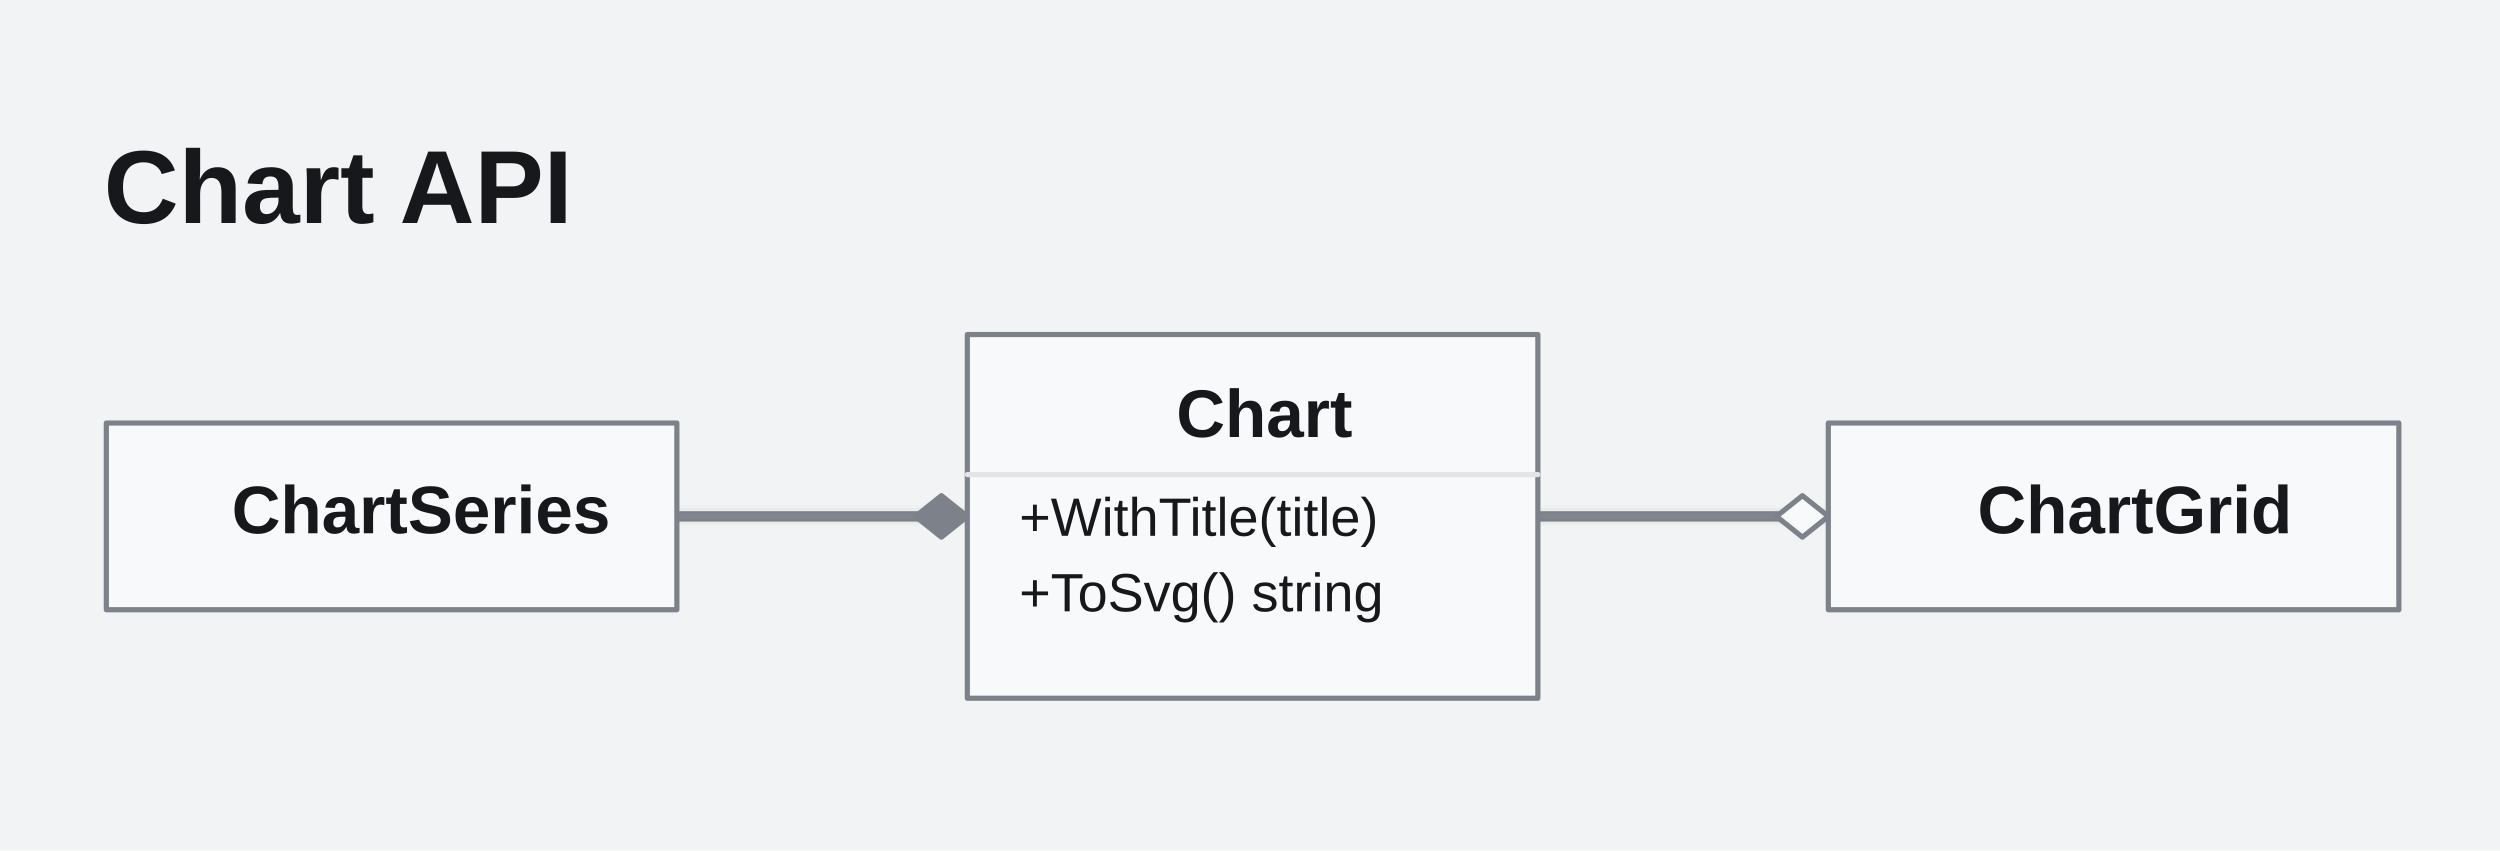
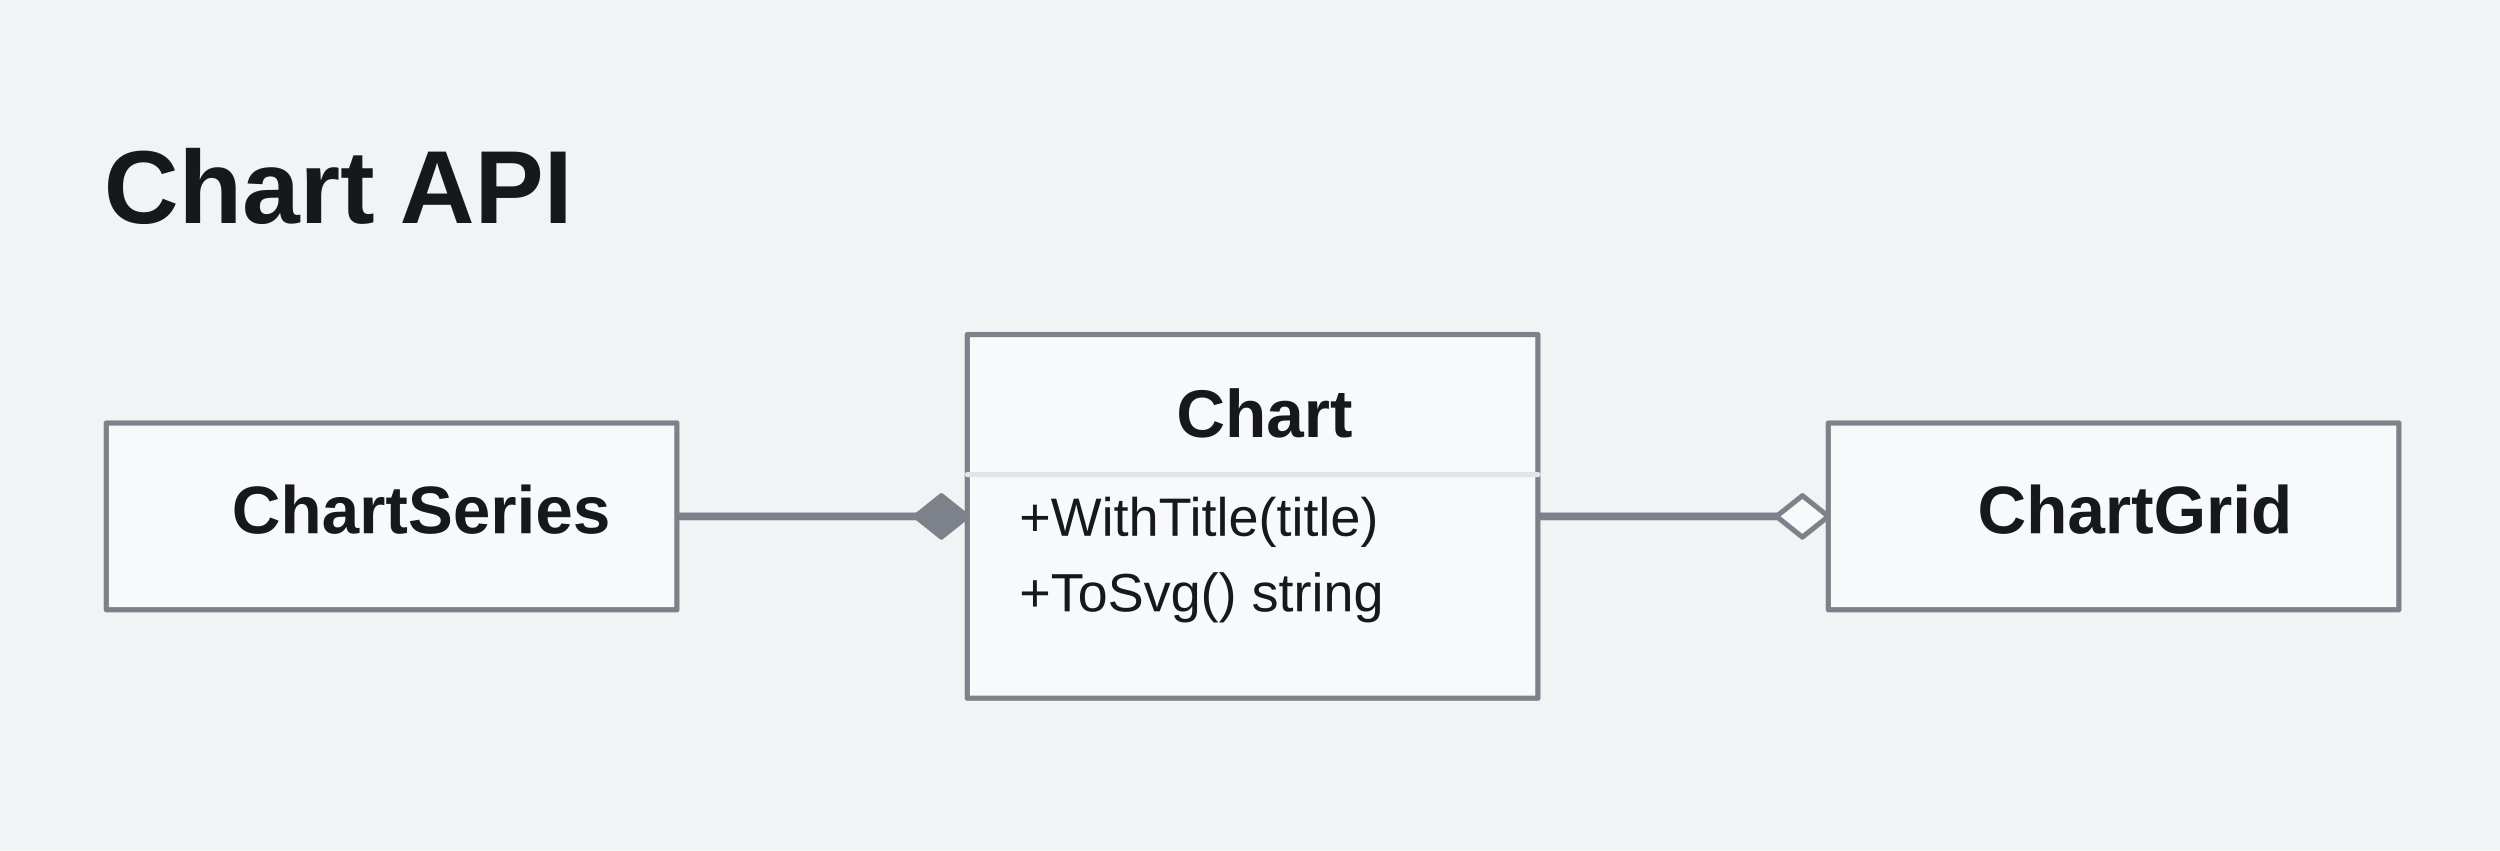
<svg xmlns="http://www.w3.org/2000/svg" width="482" height="164" viewBox="8 0 482 164" stroke-linecap="round" stroke-linejoin="round" style="max-width:100%;height:auto;display:block" role="img" aria-label="Chart API" aria-labelledby="cfx-mm-nav-api-l-title">
  <defs>
    <clipPath id="cfx-mm-nav-api-l-clip-1" clipPathUnits="userSpaceOnUse">
      <rect x="28" y="28" width="443" height="108" />
    </clipPath>
    <clipPath id="cfx-mm-nav-api-l-clip-7" clipPathUnits="userSpaceOnUse">
      <rect x="28" y="64" width="443" height="72" />
    </clipPath>
  </defs>
  <rect x="0" y="0" width="499" height="164" rx="0" data-cfx-role="background" fill="#F2F3F4" stroke="none" stroke-width="1" />
  <g clip-path="url(#cfx-mm-nav-api-l-clip-1)">
    <g data-cfx-role="frame-heading-source" data-cfx-authored-font-request="Calibri, Carlito, Segoe UI, Arial, system-ui, sans-serif|600|normal|20|">
      <g data-cfx-role="frame-heading">
        <text x="28" y="43" font-family="Calibri, Carlito, Segoe UI, Arial, system-ui, sans-serif" font-size="20" font-weight="600" font-style="normal" fill="#16181C" xml:space="preserve" style="white-space:pre;font-language-override:normal;font-palette:normal">Chart API</text>
      </g>
    </g>
  </g>
  <g id="cfx-mm-nav-api-l-node-6" data-cfx-source-id="mermaid-class" data-cfx-role="topology" class="cfx-topology" data-canvas-surface-style="Plain" data-cfx-active-scenario="" data-cfx-map-background-style="Dots" data-cfx-projection="" data-cfx-scenario-count="0" data-cfx-scenario-ids="" data-cfx-scenarios="[]" data-cfx-viewport="" data-chart-id="mermaid-class" data-fit-content-to-viewport="false" data-header-style="Standard" data-layout-direction="LeftToRight" data-layout-mode="Layered" data-node-surface-style="Card" data-visual-style="Default">
    <g clip-path="url(#cfx-mm-nav-api-l-clip-7)">
      <g id="cfx-mm-nav-api-l-node-8" data-cfx-source-id="mermaid-edge-0" data-cfx-role="topology-edge" class="cfx-topology__edge" data-cfx-meta-mermaid-connector="o--" data-cfx-selected="false" data-cfx-status="Unknown" data-direction="Backward" data-edge-color="" data-edge-dash-pattern="" data-edge-emphasis="Normal" data-edge-id="mermaid-edge-0" data-edge-kind="Ownership" data-edge-label="" data-edge-layout-inference="source-port target-port" data-edge-line-style="Solid" data-edge-minimum-rank-span="1" data-edge-muted="false" data-edge-render-order="0" data-edge-routing-priority="0" data-edge-secondary-label="" data-edge-tertiary-label="" data-label-offset-x="0" data-label-offset-y="0" data-route-candidate-count="28" data-route-corridor="vertical-target-right" data-route-curve="ObstacleAvoidingOrthogonal" data-route-end-x="304.5" data-route-end-y="99.56" data-route-fallback-reason="none" data-route-label-obstacle-hits="0" data-route-lane="0" data-route-obstacle-count="1" data-route-obstacle-hits="0" data-route-offset="0" data-route-overlap-score="0" data-route-segment-count="3" data-route-start-x="360.5" data-route-start-y="99.56" data-route-strategy="ObstacleAvoidingOrthogonal" data-scenario-ids="" data-scenario-step-indices="" data-source-group-id="" data-source-label="" data-source-marker="OpenDiamond" data-source-node-id="ChartGrid" data-source-port="Left" data-source-port-id="" data-target-group-id="" data-target-label="" data-target-marker="None" data-target-node-id="Chart" data-target-port="Right" data-target-port-id="" data-waypoint-count="0">
-         <path d="M 360.5 99.56 L 322.5 99.56 L 322.5 99.56 L 304.5 99.56" data-cfx-role="topology-edge-line-ambient-halo" fill="none" stroke="rgba(124,129,138,0.016)" stroke-width="4.4" />
-         <path d="M 360.5 99.56 L 322.5 99.56 L 322.5 99.56 L 304.5 99.56" data-cfx-role="topology-edge-line-halo" fill="none" stroke="rgba(124,129,138,0.055)" stroke-width="3.2" />
-         <path d="M 360.5 99.56 L 322.5 99.56 L 322.5 99.56 L 304.5 99.56" data-cfx-role="topology-edge-line" fill="none" stroke="#7C818A" stroke-width="2" />
-         <path d="M 360.5 99.56 L 322.5 99.56 L 322.5 99.56 L 304.5 99.56" data-cfx-role="topology-edge-line-highlight" fill="none" stroke="rgba(255,255,255,0.035)" stroke-width="1" />
+         <path d="M 360.5 99.56 L 322.5 99.56 L 322.5 99.56 L 304.5 99.56" data-cfx-role="topology-edge-line" fill="none" stroke="#7C818A" stroke-width="1.5" />
        <path d="M 360.5 99.56 L 355.5 95.56 L 350.5 99.56 L 355.5 103.56 Z" data-cfx-role="topology-marker" fill="#F8F9FA" stroke="#7C818A" stroke-width="1" fill-rule="evenodd" />
      </g>
-       <g id="cfx-mm-nav-api-l-node-15" data-cfx-source-id="mermaid-edge-1" data-cfx-role="topology-edge" class="cfx-topology__edge" data-cfx-meta-mermaid-connector="*--" data-cfx-selected="false" data-cfx-status="Unknown" data-direction="Backward" data-edge-color="" data-edge-dash-pattern="" data-edge-emphasis="Normal" data-edge-id="mermaid-edge-1" data-edge-kind="Ownership" data-edge-label="" data-edge-layout-inference="source-port target-port" data-edge-line-style="Solid" data-edge-minimum-rank-span="1" data-edge-muted="false" data-edge-render-order="1" data-edge-routing-priority="0" data-edge-secondary-label="" data-edge-tertiary-label="" data-label-offset-x="0" data-label-offset-y="0" data-route-candidate-count="28" data-route-corridor="vertical-target-right" data-route-curve="ObstacleAvoidingOrthogonal" data-route-end-x="138.5" data-route-end-y="99.56" data-route-fallback-reason="none" data-route-label-obstacle-hits="0" data-route-lane="0" data-route-obstacle-count="1" data-route-obstacle-hits="0" data-route-offset="0" data-route-overlap-score="0" data-route-segment-count="3" data-route-start-x="194.5" data-route-start-y="99.56" data-route-strategy="ObstacleAvoidingOrthogonal" data-scenario-ids="" data-scenario-step-indices="" data-source-group-id="" data-source-label="" data-source-marker="Diamond" data-source-node-id="Chart" data-source-port="Left" data-source-port-id="" data-target-group-id="" data-target-label="" data-target-marker="None" data-target-node-id="ChartSeries" data-target-port="Right" data-target-port-id="" data-waypoint-count="0">
-         <path d="M 194.5 99.56 L 156.5 99.56 L 156.5 99.56 L 138.5 99.56" data-cfx-role="topology-edge-line-ambient-halo" fill="none" stroke="rgba(124,129,138,0.016)" stroke-width="4.4" />
-         <path d="M 194.5 99.56 L 156.5 99.56 L 156.5 99.56 L 138.5 99.56" data-cfx-role="topology-edge-line-halo" fill="none" stroke="rgba(124,129,138,0.055)" stroke-width="3.2" />
-         <path d="M 194.5 99.56 L 156.5 99.56 L 156.5 99.56 L 138.5 99.56" data-cfx-role="topology-edge-line" fill="none" stroke="#7C818A" stroke-width="2" />
-         <path d="M 194.5 99.56 L 156.5 99.56 L 156.5 99.56 L 138.5 99.56" data-cfx-role="topology-edge-line-highlight" fill="none" stroke="rgba(255,255,255,0.035)" stroke-width="1" />
+       <g id="cfx-mm-nav-api-l-node-12" data-cfx-source-id="mermaid-edge-1" data-cfx-role="topology-edge" class="cfx-topology__edge" data-cfx-meta-mermaid-connector="*--" data-cfx-selected="false" data-cfx-status="Unknown" data-direction="Backward" data-edge-color="" data-edge-dash-pattern="" data-edge-emphasis="Normal" data-edge-id="mermaid-edge-1" data-edge-kind="Ownership" data-edge-label="" data-edge-layout-inference="source-port target-port" data-edge-line-style="Solid" data-edge-minimum-rank-span="1" data-edge-muted="false" data-edge-render-order="1" data-edge-routing-priority="0" data-edge-secondary-label="" data-edge-tertiary-label="" data-label-offset-x="0" data-label-offset-y="0" data-route-candidate-count="28" data-route-corridor="vertical-target-right" data-route-curve="ObstacleAvoidingOrthogonal" data-route-end-x="138.5" data-route-end-y="99.56" data-route-fallback-reason="none" data-route-label-obstacle-hits="0" data-route-lane="0" data-route-obstacle-count="1" data-route-obstacle-hits="0" data-route-offset="0" data-route-overlap-score="0" data-route-segment-count="3" data-route-start-x="194.5" data-route-start-y="99.56" data-route-strategy="ObstacleAvoidingOrthogonal" data-scenario-ids="" data-scenario-step-indices="" data-source-group-id="" data-source-label="" data-source-marker="Diamond" data-source-node-id="Chart" data-source-port="Left" data-source-port-id="" data-target-group-id="" data-target-label="" data-target-marker="None" data-target-node-id="ChartSeries" data-target-port="Right" data-target-port-id="" data-waypoint-count="0">
+         <path d="M 194.5 99.56 L 156.5 99.56 L 156.5 99.56 L 138.5 99.56" data-cfx-role="topology-edge-line" fill="none" stroke="#7C818A" stroke-width="1.5" />
        <path d="M 194.5 99.56 L 189.5 95.56 L 184.5 99.56 L 189.5 103.56 Z" data-cfx-role="topology-marker" fill="#7C818A" stroke="#7C818A" stroke-width="1" fill-rule="evenodd" />
      </g>
-       <g id="cfx-mm-nav-api-l-node-22" data-cfx-source-id="Chart" data-cfx-role="topology-node" class="cfx-topology__node cfx-mermaid-class" data-cfx-meta-layer="1" data-cfx-meta-layout-column="0" data-cfx-meta-layout-layer="1" data-cfx-meta-layout-layerindex="1" data-cfx-meta-layout-rankhintsapplied="true" data-cfx-meta-layout-row="0" data-cfx-meta-mermaid-attributes="0" data-cfx-meta-mermaid-id="Chart" data-cfx-meta-mermaid-kind="class" data-cfx-meta-mermaid-methods="2" data-cfx-meta-mermaid-source-label="Chart" data-cfx-selected="false" data-cfx-status="Unknown" data-group-id="" data-group-label="" data-node-badge="" data-node-detail-count="2" data-node-display-mode="Card" data-node-id="Chart" data-node-kind="Generic" data-node-label="Chart" data-node-shape="Rectangle" data-scenario-ids="" data-scenario-step-indices="">
+       <g id="cfx-mm-nav-api-l-node-16" data-cfx-source-id="Chart" data-cfx-role="topology-node" class="cfx-topology__node cfx-mermaid-class" data-cfx-meta-layer="1" data-cfx-meta-layout-column="0" data-cfx-meta-layout-layer="1" data-cfx-meta-layout-layerindex="1" data-cfx-meta-layout-rankhintsapplied="true" data-cfx-meta-layout-row="0" data-cfx-meta-mermaid-attributes="0" data-cfx-meta-mermaid-id="Chart" data-cfx-meta-mermaid-kind="class" data-cfx-meta-mermaid-methods="2" data-cfx-meta-mermaid-source-label="Chart" data-cfx-selected="false" data-cfx-status="Unknown" data-group-id="" data-group-label="" data-node-badge="" data-node-detail-count="2" data-node-display-mode="Card" data-node-id="Chart" data-node-kind="Generic" data-node-label="Chart" data-node-shape="Rectangle" data-scenario-ids="" data-scenario-step-indices="">
        <path d="M 194.5 64.5 L 304.5 64.5 L 304.5 134.62 L 194.5 134.62 Z" data-cfx-role="topology-node-surface" fill="#F8F9FA" stroke="#7C818A" stroke-width="1" fill-rule="evenodd" />
-         <g id="cfx-mm-nav-api-l-node-24" data-cfx-source-id="Chart-label" data-cfx-role="topology-node-label">
+         <g id="cfx-mm-nav-api-l-node-18" data-cfx-source-id="Chart-label" data-cfx-role="topology-node-label">
          <text x="234.799" y="84.25" font-family="Calibri, Carlito, Segoe UI, Arial, system-ui, sans-serif" font-size="13" font-weight="600" font-style="normal" fill="#16181C" xml:space="preserve" style="white-space:pre;font-language-override:normal;font-palette:normal">Chart</text>
        </g>
        <line x1="194.5" y1="91.5" x2="304.5" y2="91.5" data-cfx-role="topology-node-detail-separator" fill="none" stroke="#E2E4E7" stroke-width="1" />
        <g data-cfx-role="topology-node-detail">
          <text x="204.5" y="103.3" font-family="Calibri, Carlito, Segoe UI, Arial, system-ui, sans-serif" font-size="10.4" font-weight="400" font-style="normal" fill="#16181C" xml:space="preserve" style="white-space:pre;font-language-override:normal;font-palette:normal">+WithTitle(title)</text>
        </g>
        <g data-cfx-role="topology-node-detail">
          <text x="204.5" y="117.86" font-family="Calibri, Carlito, Segoe UI, Arial, system-ui, sans-serif" font-size="10.4" font-weight="400" font-style="normal" fill="#16181C" xml:space="preserve" style="white-space:pre;font-language-override:normal;font-palette:normal">+ToSvg() string</text>
        </g>
      </g>
-       <g id="cfx-mm-nav-api-l-node-29" data-cfx-source-id="ChartSeries" data-cfx-role="topology-node" class="cfx-topology__node cfx-mermaid-class" data-cfx-meta-layer="0" data-cfx-meta-layout-column="0" data-cfx-meta-layout-layer="0" data-cfx-meta-layout-layerindex="0" data-cfx-meta-layout-rankhintsapplied="true" data-cfx-meta-layout-row="0" data-cfx-meta-mermaid-attributes="0" data-cfx-meta-mermaid-id="ChartSeries" data-cfx-meta-mermaid-kind="class" data-cfx-meta-mermaid-methods="0" data-cfx-meta-mermaid-source-label="ChartSeries" data-cfx-selected="false" data-cfx-status="Unknown" data-group-id="" data-group-label="" data-node-badge="" data-node-detail-count="0" data-node-display-mode="Card" data-node-id="ChartSeries" data-node-kind="Generic" data-node-label="ChartSeries" data-node-shape="Rectangle" data-scenario-ids="" data-scenario-step-indices="">
+       <g id="cfx-mm-nav-api-l-node-23" data-cfx-source-id="ChartSeries" data-cfx-role="topology-node" class="cfx-topology__node cfx-mermaid-class" data-cfx-meta-layer="0" data-cfx-meta-layout-column="0" data-cfx-meta-layout-layer="0" data-cfx-meta-layout-layerindex="0" data-cfx-meta-layout-rankhintsapplied="true" data-cfx-meta-layout-row="0" data-cfx-meta-mermaid-attributes="0" data-cfx-meta-mermaid-id="ChartSeries" data-cfx-meta-mermaid-kind="class" data-cfx-meta-mermaid-methods="0" data-cfx-meta-mermaid-source-label="ChartSeries" data-cfx-selected="false" data-cfx-status="Unknown" data-group-id="" data-group-label="" data-node-badge="" data-node-detail-count="0" data-node-display-mode="Card" data-node-id="ChartSeries" data-node-kind="Generic" data-node-label="ChartSeries" data-node-shape="Rectangle" data-scenario-ids="" data-scenario-step-indices="">
        <path d="M 28.5 81.56 L 138.5 81.56 L 138.5 117.56 L 28.5 117.56 Z" data-cfx-role="topology-node-surface" fill="#F8F9FA" stroke="#7C818A" stroke-width="1" fill-rule="evenodd" />
-         <g id="cfx-mm-nav-api-l-node-31" data-cfx-source-id="ChartSeries-label" data-cfx-role="topology-node-label">
+         <g id="cfx-mm-nav-api-l-node-25" data-cfx-source-id="ChartSeries-label" data-cfx-role="topology-node-label">
          <text x="52.682" y="102.81" font-family="Calibri, Carlito, Segoe UI, Arial, system-ui, sans-serif" font-size="13" font-weight="600" font-style="normal" fill="#16181C" xml:space="preserve" style="white-space:pre;font-language-override:normal;font-palette:normal">ChartSeries</text>
        </g>
      </g>
-       <g id="cfx-mm-nav-api-l-node-33" data-cfx-source-id="ChartGrid" data-cfx-role="topology-node" class="cfx-topology__node cfx-mermaid-class" data-cfx-meta-layer="2" data-cfx-meta-layout-column="0" data-cfx-meta-layout-layer="2" data-cfx-meta-layout-layerindex="2" data-cfx-meta-layout-rankhintsapplied="true" data-cfx-meta-layout-row="0" data-cfx-meta-mermaid-attributes="0" data-cfx-meta-mermaid-id="ChartGrid" data-cfx-meta-mermaid-kind="class" data-cfx-meta-mermaid-methods="0" data-cfx-meta-mermaid-source-label="ChartGrid" data-cfx-selected="false" data-cfx-status="Unknown" data-group-id="" data-group-label="" data-node-badge="" data-node-detail-count="0" data-node-display-mode="Card" data-node-id="ChartGrid" data-node-kind="Generic" data-node-label="ChartGrid" data-node-shape="Rectangle" data-scenario-ids="" data-scenario-step-indices="">
+       <g id="cfx-mm-nav-api-l-node-27" data-cfx-source-id="ChartGrid" data-cfx-role="topology-node" class="cfx-topology__node cfx-mermaid-class" data-cfx-meta-layer="2" data-cfx-meta-layout-column="0" data-cfx-meta-layout-layer="2" data-cfx-meta-layout-layerindex="2" data-cfx-meta-layout-rankhintsapplied="true" data-cfx-meta-layout-row="0" data-cfx-meta-mermaid-attributes="0" data-cfx-meta-mermaid-id="ChartGrid" data-cfx-meta-mermaid-kind="class" data-cfx-meta-mermaid-methods="0" data-cfx-meta-mermaid-source-label="ChartGrid" data-cfx-selected="false" data-cfx-status="Unknown" data-group-id="" data-group-label="" data-node-badge="" data-node-detail-count="0" data-node-display-mode="Card" data-node-id="ChartGrid" data-node-kind="Generic" data-node-label="ChartGrid" data-node-shape="Rectangle" data-scenario-ids="" data-scenario-step-indices="">
        <path d="M 360.5 81.56 L 470.5 81.56 L 470.5 117.56 L 360.5 117.56 Z" data-cfx-role="topology-node-surface" fill="#F8F9FA" stroke="#7C818A" stroke-width="1" fill-rule="evenodd" />
-         <g id="cfx-mm-nav-api-l-node-35" data-cfx-source-id="ChartGrid-label" data-cfx-role="topology-node-label">
+         <g id="cfx-mm-nav-api-l-node-29" data-cfx-source-id="ChartGrid-label" data-cfx-role="topology-node-label">
          <text x="389.262" y="102.81" font-family="Calibri, Carlito, Segoe UI, Arial, system-ui, sans-serif" font-size="13" font-weight="600" font-style="normal" fill="#16181C" xml:space="preserve" style="white-space:pre;font-language-override:normal;font-palette:normal">ChartGrid</text>
        </g>
      </g>
    </g>
  </g>
</svg>
